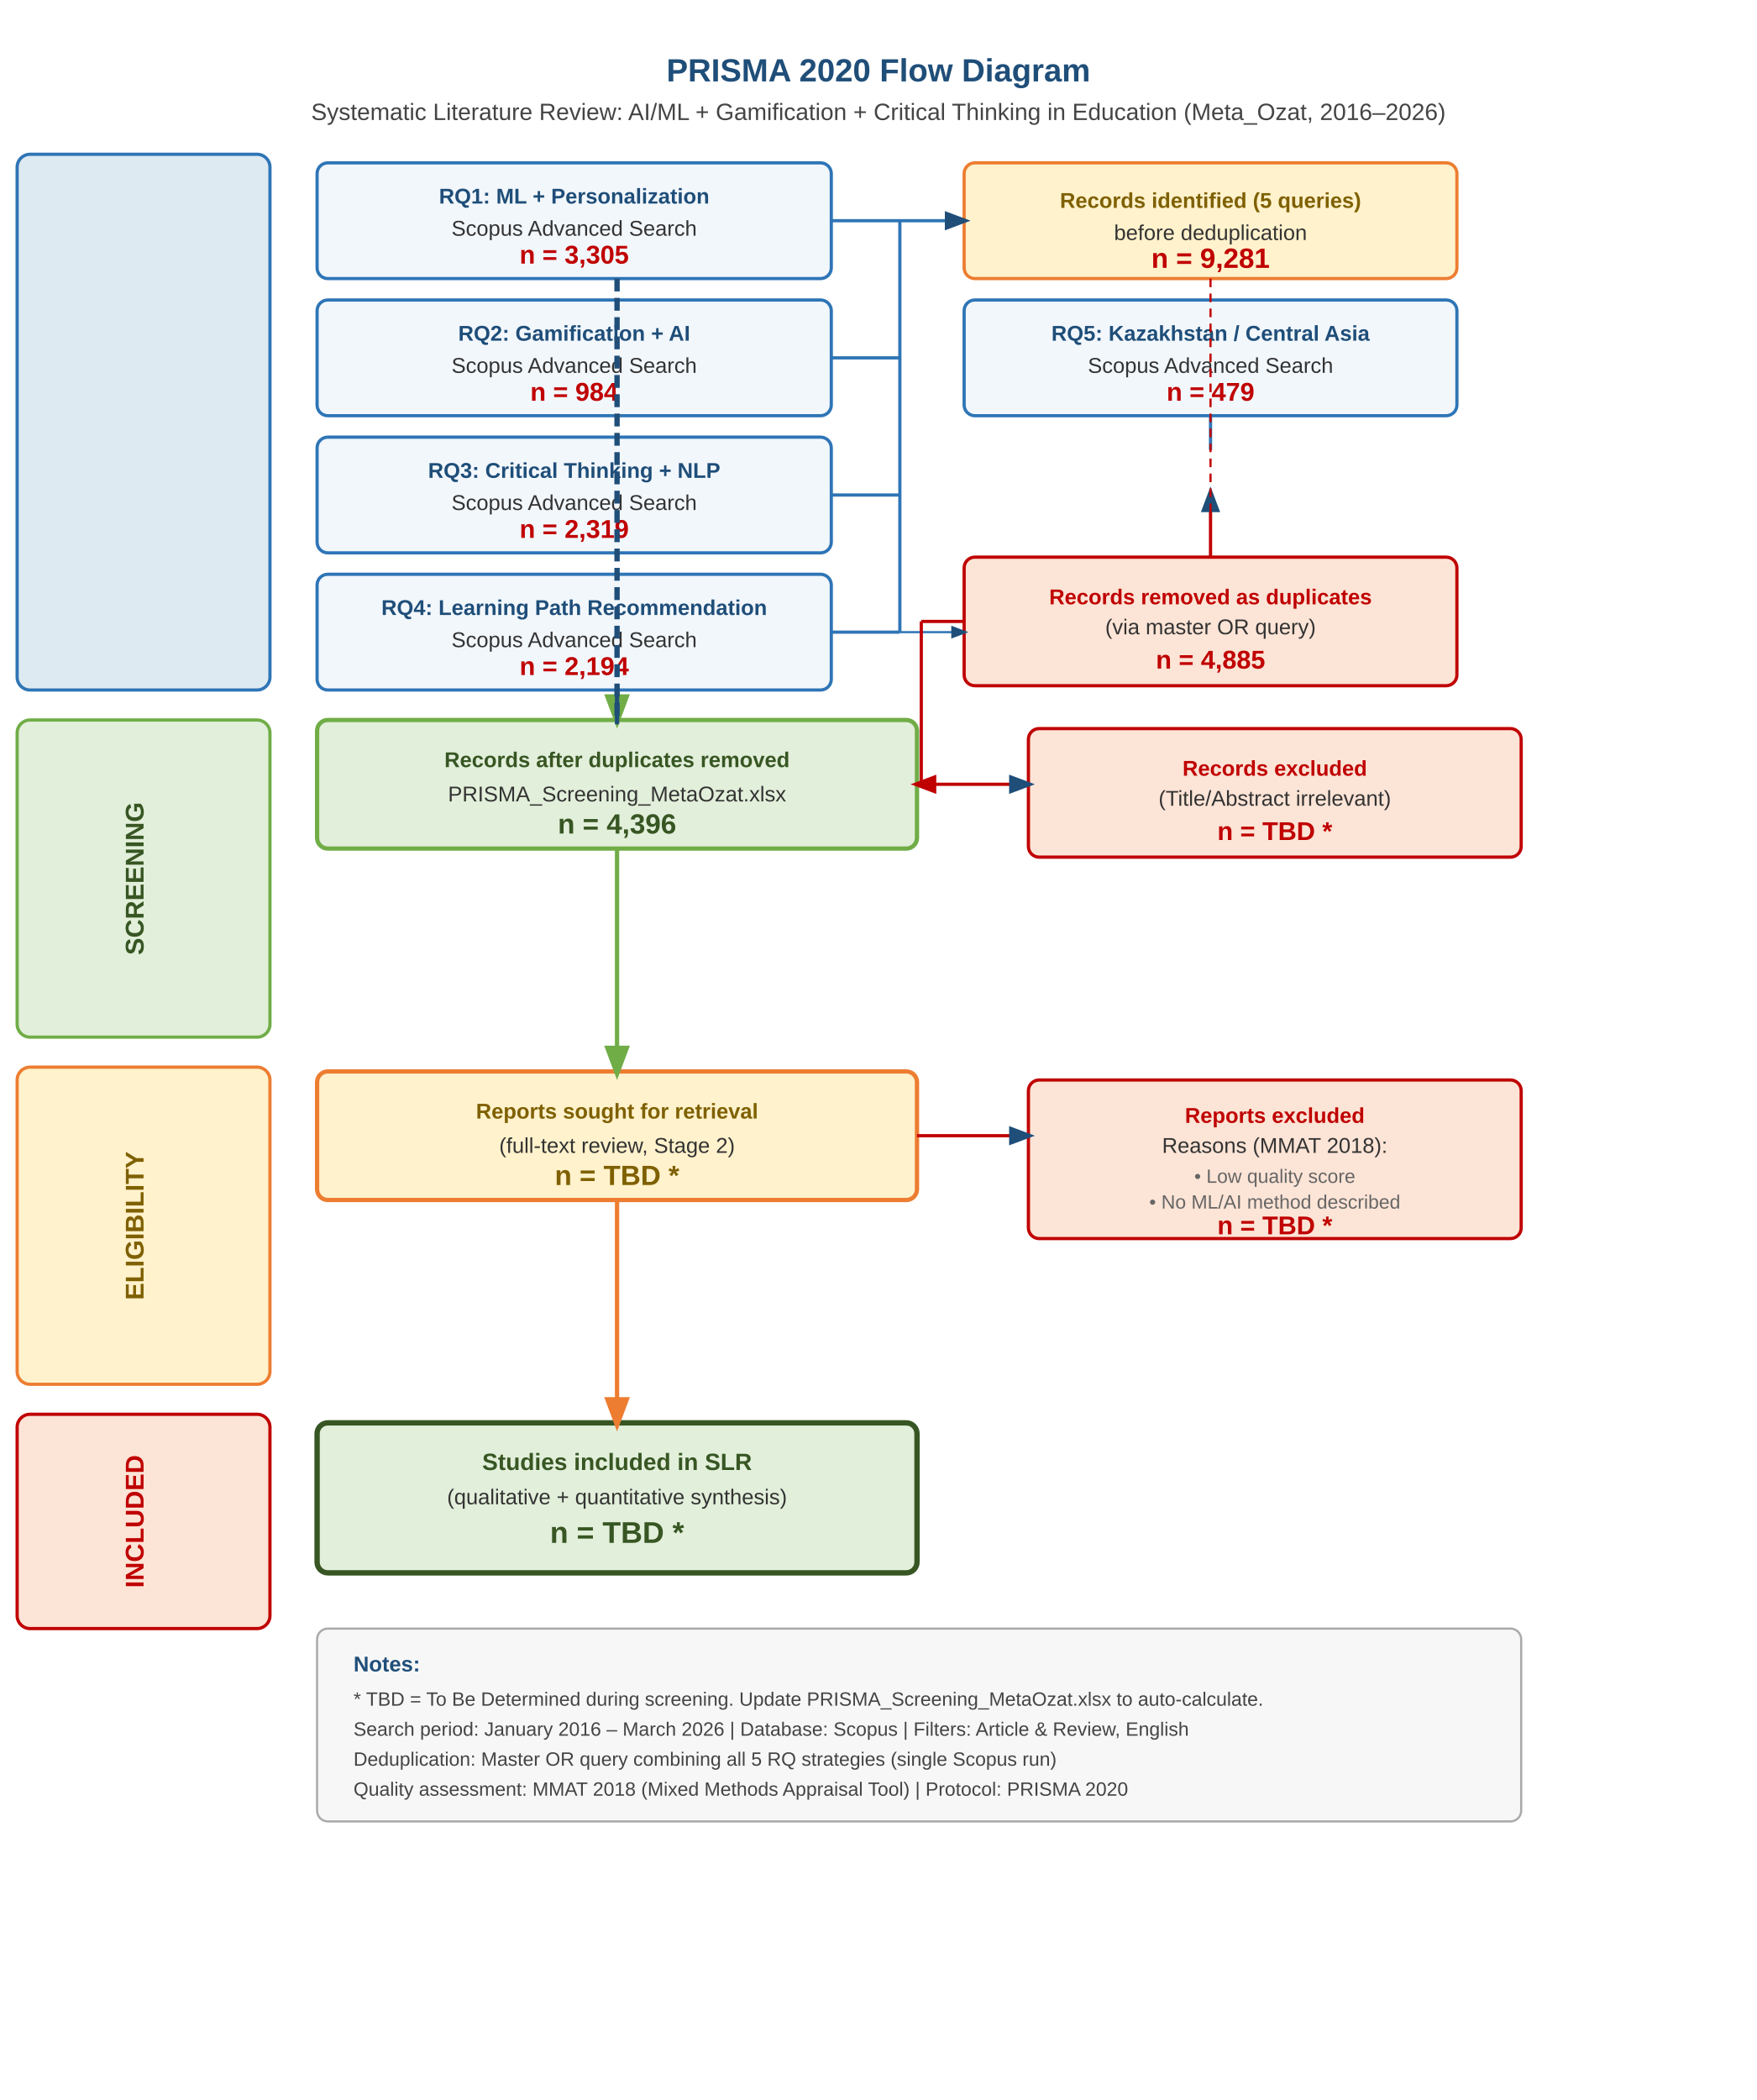
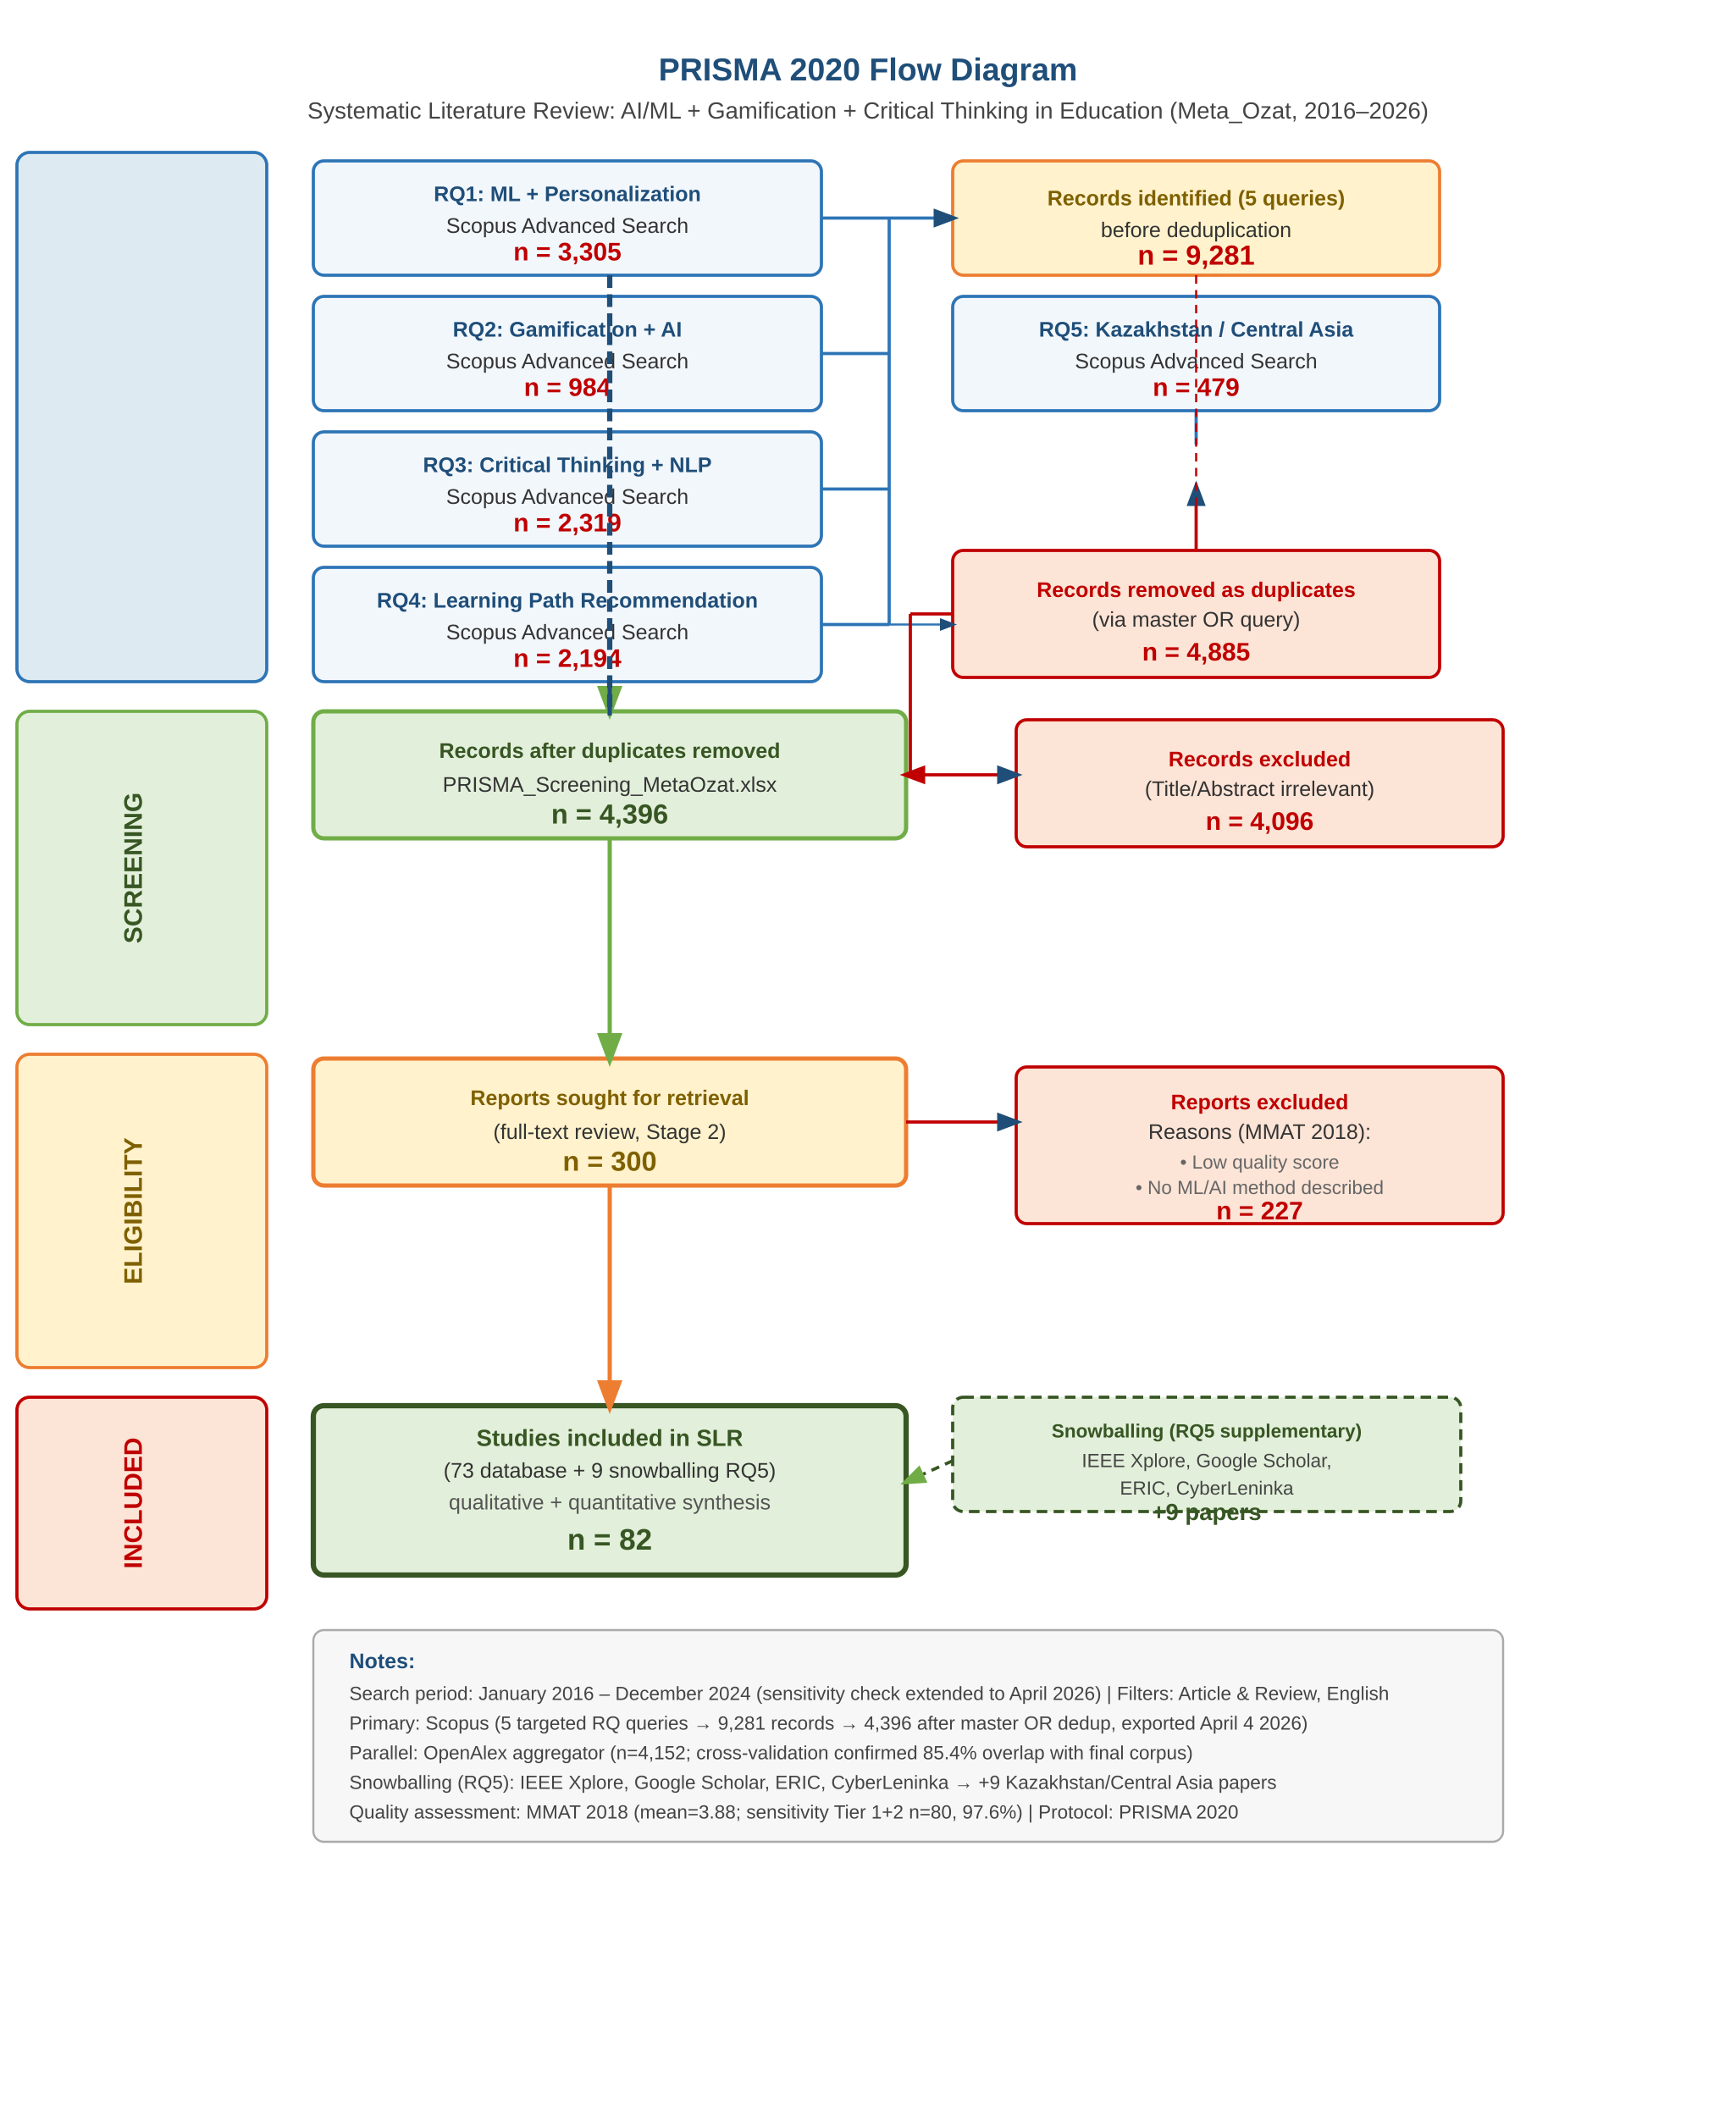
- <svg xmlns="http://www.w3.org/2000/svg" width="820" height="980" viewBox="0 0 820 980" font-family="Arial, Helvetica, sans-serif">
-   <rect width="820" height="980" fill="#FFFFFF" />
+ <svg xmlns="http://www.w3.org/2000/svg" width="820" height="1000" viewBox="0 0 820 1000" font-family="Arial, Helvetica, sans-serif">
+   <rect width="820" height="1000" fill="#FFFFFF" />
  <text x="410" y="38" text-anchor="middle" font-size="15" font-weight="bold" fill="#1F4E79">PRISMA 2020 Flow Diagram</text>
  <text x="410" y="56" text-anchor="middle" font-size="11" fill="#444">Systematic Literature Review: AI/ML + Gamification + Critical Thinking in Education (Meta_Ozat, 2016–2026)</text>
  <rect x="8" y="72" width="118" height="250" rx="6" fill="#DEEAF1" stroke="#2E75B6" stroke-width="1.5" />
  <text x="67" y="120" text-anchor="middle" font-size="12" font-weight="bold" fill="#1F4E79" transform="rotate(-90,67,197)">IDENTIFICATION</text>
  <rect x="8" y="336" width="118" height="148" rx="6" fill="#E2EFDA" stroke="#70AD47" stroke-width="1.5" />
  <text x="67" y="410" text-anchor="middle" font-size="12" font-weight="bold" fill="#375623" transform="rotate(-90,67,410)">SCREENING</text>
  <rect x="8" y="498" width="118" height="148" rx="6" fill="#FFF2CC" stroke="#ED7D31" stroke-width="1.5" />
  <text x="67" y="572" text-anchor="middle" font-size="12" font-weight="bold" fill="#7F6000" transform="rotate(-90,67,572)">ELIGIBILITY</text>
  <rect x="8" y="660" width="118" height="100" rx="6" fill="#FCE4D6" stroke="#C00000" stroke-width="1.5" />
  <text x="67" y="710" text-anchor="middle" font-size="12" font-weight="bold" fill="#C00000" transform="rotate(-90,67,710)">INCLUDED</text>
  <rect x="148" y="76" width="240" height="54" rx="5" fill="#F2F7FC" stroke="#2E75B6" stroke-width="1.5" />
  <text x="268" y="95" text-anchor="middle" font-size="10" font-weight="bold" fill="#1F4E79">RQ1: ML + Personalization</text>
  <text x="268" y="110" text-anchor="middle" font-size="10" fill="#333">Scopus Advanced Search</text>
  <text x="268" y="123" text-anchor="middle" font-size="12" font-weight="bold" fill="#C00000">n = 3,305</text>
  <rect x="148" y="140" width="240" height="54" rx="5" fill="#F2F7FC" stroke="#2E75B6" stroke-width="1.5" />
  <text x="268" y="159" text-anchor="middle" font-size="10" font-weight="bold" fill="#1F4E79">RQ2: Gamification + AI</text>
  <text x="268" y="174" text-anchor="middle" font-size="10" fill="#333">Scopus Advanced Search</text>
  <text x="268" y="187" text-anchor="middle" font-size="12" font-weight="bold" fill="#C00000">n = 984</text>
  <rect x="148" y="204" width="240" height="54" rx="5" fill="#F2F7FC" stroke="#2E75B6" stroke-width="1.5" />
  <text x="268" y="223" text-anchor="middle" font-size="10" font-weight="bold" fill="#1F4E79">RQ3: Critical Thinking + NLP</text>
  <text x="268" y="238" text-anchor="middle" font-size="10" fill="#333">Scopus Advanced Search</text>
  <text x="268" y="251" text-anchor="middle" font-size="12" font-weight="bold" fill="#C00000">n = 2,319</text>
  <rect x="148" y="268" width="240" height="54" rx="5" fill="#F2F7FC" stroke="#2E75B6" stroke-width="1.5" />
  <text x="268" y="287" text-anchor="middle" font-size="10" font-weight="bold" fill="#1F4E79">RQ4: Learning Path Recommendation</text>
  <text x="268" y="302" text-anchor="middle" font-size="10" fill="#333">Scopus Advanced Search</text>
  <text x="268" y="315" text-anchor="middle" font-size="12" font-weight="bold" fill="#C00000">n = 2,194</text>
  <rect x="450" y="76" width="230" height="54" rx="5" fill="#FFF2CC" stroke="#ED7D31" stroke-width="1.5" />
  <text x="565" y="97" text-anchor="middle" font-size="10" font-weight="bold" fill="#7F6000">Records identified (5 queries)</text>
  <text x="565" y="112" text-anchor="middle" font-size="10" fill="#333">before deduplication</text>
  <text x="565" y="125" text-anchor="middle" font-size="13" font-weight="bold" fill="#C00000">n = 9,281</text>
  <rect x="450" y="140" width="230" height="54" rx="5" fill="#F2F7FC" stroke="#2E75B6" stroke-width="1.5" />
  <text x="565" y="159" text-anchor="middle" font-size="10" font-weight="bold" fill="#1F4E79">RQ5: Kazakhstan / Central Asia</text>
  <text x="565" y="174" text-anchor="middle" font-size="10" fill="#333">Scopus Advanced Search</text>
  <text x="565" y="187" text-anchor="middle" font-size="12" font-weight="bold" fill="#C00000">n = 479</text>
  <rect x="450" y="260" width="230" height="60" rx="5" fill="#FCE4D6" stroke="#C00000" stroke-width="1.5" />
  <text x="565" y="282" text-anchor="middle" font-size="10" font-weight="bold" fill="#C00000">Records removed as duplicates</text>
  <text x="565" y="296" text-anchor="middle" font-size="10" fill="#333">(via master OR query)</text>
  <text x="565" y="312" text-anchor="middle" font-size="12" font-weight="bold" fill="#C00000">n = 4,885</text>
  <line x1="388" y1="103" x2="450" y2="103" stroke="#2E75B6" stroke-width="1.5" marker-end="url(#arr)" />
  <line x1="388" y1="167" x2="420" y2="167" stroke="#2E75B6" stroke-width="1.5" />
  <line x1="388" y1="231" x2="420" y2="231" stroke="#2E75B6" stroke-width="1.5" />
  <line x1="388" y1="295" x2="420" y2="295" stroke="#2E75B6" stroke-width="1.5" />
  <line x1="420" y1="103" x2="420" y2="295" stroke="#2E75B6" stroke-width="1.5" />
  <line x1="565" y1="194" x2="565" y2="210" stroke="#2E75B6" stroke-width="1.5" />
  <line x1="420" y1="295" x2="450" y2="295" stroke="#2E75B6" stroke-width="1" marker-end="url(#arr)" />
  <rect x="148" y="336" width="280" height="60" rx="5" fill="#E2EFDA" stroke="#70AD47" stroke-width="2" />
  <text x="288" y="358" text-anchor="middle" font-size="10" font-weight="bold" fill="#375623">Records after duplicates removed</text>
  <text x="288" y="374" text-anchor="middle" font-size="10" fill="#333">PRISMA_Screening_MetaOzat.xlsx</text>
  <text x="288" y="389" text-anchor="middle" font-size="13" font-weight="bold" fill="#375623">n = 4,396</text>
  <line x1="565" y1="130" x2="580" y2="130" stroke="#ED7D31" stroke-width="1" stroke-dasharray="4,3" />
  <line x1="565" y1="260" x2="565" y2="230" stroke="#C00000" stroke-width="1.5" marker-end="url(#arr)" />
  <line x1="565" y1="130" x2="565" y2="260" stroke="#C00000" stroke-width="1" stroke-dasharray="4,3" />
  <line x1="450" y1="290" x2="430" y2="290" stroke="#C00000" stroke-width="1.5" />
  <line x1="430" y1="290" x2="430" y2="366" stroke="#C00000" stroke-width="1.5" />
  <line x1="430" y1="366" x2="428" y2="366" stroke="#C00000" stroke-width="1.5" marker-end="url(#arr2)" />
  <line x1="288" y1="330" x2="288" y2="336" stroke="#70AD47" stroke-width="2" marker-end="url(#arr3)" />
  <line x1="288" y1="322" x2="288" y2="338" stroke="#1F4E79" stroke-width="2" />
  <rect x="480" y="340" width="230" height="60" rx="5" fill="#FCE4D6" stroke="#C00000" stroke-width="1.5" />
  <text x="595" y="362" text-anchor="middle" font-size="10" font-weight="bold" fill="#C00000">Records excluded</text>
  <text x="595" y="376" text-anchor="middle" font-size="10" fill="#333">(Title/Abstract irrelevant)</text>
-   <text x="595" y="392" text-anchor="middle" font-size="12" font-weight="bold" fill="#C00000">n = TBD *</text>
+   <text x="595" y="392" text-anchor="middle" font-size="12" font-weight="bold" fill="#C00000">n = 4,096</text>
  <line x1="428" y1="366" x2="480" y2="366" stroke="#C00000" stroke-width="1.5" marker-end="url(#arr)" />
  <rect x="148" y="500" width="280" height="60" rx="5" fill="#FFF2CC" stroke="#ED7D31" stroke-width="2" />
  <text x="288" y="522" text-anchor="middle" font-size="10" font-weight="bold" fill="#7F6000">Reports sought for retrieval</text>
  <text x="288" y="538" text-anchor="middle" font-size="10" fill="#333">(full-text review, Stage 2)</text>
-   <text x="288" y="553" text-anchor="middle" font-size="13" font-weight="bold" fill="#7F6000">n = TBD *</text>
+   <text x="288" y="553" text-anchor="middle" font-size="13" font-weight="bold" fill="#7F6000">n = 300</text>
  <line x1="288" y1="396" x2="288" y2="500" stroke="#70AD47" stroke-width="2" marker-end="url(#arr3)" />
  <rect x="480" y="504" width="230" height="74" rx="5" fill="#FCE4D6" stroke="#C00000" stroke-width="1.5" />
  <text x="595" y="524" text-anchor="middle" font-size="10" font-weight="bold" fill="#C00000">Reports excluded</text>
  <text x="595" y="538" text-anchor="middle" font-size="10" fill="#333">Reasons (MMAT 2018):</text>
  <text x="595" y="552" text-anchor="middle" font-size="9" fill="#666">• Low quality score</text>
  <text x="595" y="564" text-anchor="middle" font-size="9" fill="#666">• No ML/AI method described</text>
-   <text x="595" y="576" text-anchor="middle" font-size="12" font-weight="bold" fill="#C00000">n = TBD *</text>
+   <text x="595" y="576" text-anchor="middle" font-size="12" font-weight="bold" fill="#C00000">n = 227</text>
  <line x1="428" y1="530" x2="480" y2="530" stroke="#C00000" stroke-width="1.5" marker-end="url(#arr)" />
-   <rect x="148" y="664" width="280" height="70" rx="5" fill="#E2EFDA" stroke="#375623" stroke-width="2.5" />
-   <text x="288" y="686" text-anchor="middle" font-size="11" font-weight="bold" fill="#375623">Studies included in SLR</text>
-   <text x="288" y="702" text-anchor="middle" font-size="10" fill="#333">(qualitative + quantitative synthesis)</text>
-   <text x="288" y="720" text-anchor="middle" font-size="14" font-weight="bold" fill="#375623">n = TBD *</text>
+   <rect x="148" y="664" width="280" height="80" rx="5" fill="#E2EFDA" stroke="#375623" stroke-width="2.5" />
+   <text x="288" y="683" text-anchor="middle" font-size="11" font-weight="bold" fill="#375623">Studies included in SLR</text>
+   <text x="288" y="698" text-anchor="middle" font-size="10" fill="#333">(73 database + 9 snowballing RQ5)</text>
+   <text x="288" y="713" text-anchor="middle" font-size="10" fill="#555">qualitative + quantitative synthesis</text>
+   <text x="288" y="732" text-anchor="middle" font-size="14" font-weight="bold" fill="#375623">n = 82</text>
  <line x1="288" y1="560" x2="288" y2="664" stroke="#ED7D31" stroke-width="2" marker-end="url(#arr4)" />
-   <rect x="148" y="760" width="562" height="90" rx="5" fill="#F7F7F7" stroke="#AAAAAA" stroke-width="1" />
-   <text x="165" y="780" font-size="10" font-weight="bold" fill="#1F4E79">Notes:</text>
-   <text x="165" y="796" font-size="9" fill="#444">* TBD = To Be Determined during screening. Update PRISMA_Screening_MetaOzat.xlsx to auto-calculate.</text>
-   <text x="165" y="810" font-size="9" fill="#444">Search period: January 2016 – March 2026 | Database: Scopus | Filters: Article &amp; Review, English</text>
-   <text x="165" y="824" font-size="9" fill="#444">Deduplication: Master OR query combining all 5 RQ strategies (single Scopus run)</text>
-   <text x="165" y="838" font-size="9" fill="#444">Quality assessment: MMAT 2018 (Mixed Methods Appraisal Tool) | Protocol: PRISMA 2020</text>
+   <rect x="450" y="660" width="240" height="54" rx="5" fill="#E2EFDA" stroke="#375623" stroke-width="1.5" stroke-dasharray="5,3" />
+   <text x="570" y="679" text-anchor="middle" font-size="9" font-weight="bold" fill="#375623">Snowballing (RQ5 supplementary)</text>
+   <text x="570" y="693" text-anchor="middle" font-size="9" fill="#444">IEEE Xplore, Google Scholar,</text>
+   <text x="570" y="706" text-anchor="middle" font-size="9" fill="#444">ERIC, CyberLeninka</text>
+   <text x="570" y="718" text-anchor="middle" font-size="11" font-weight="bold" fill="#375623">+9 papers</text>
+   <line x1="450" y1="690" x2="428" y2="700" stroke="#375623" stroke-width="1.5" stroke-dasharray="4,3" marker-end="url(#arr3)" />
+   <rect x="148" y="770" width="562" height="100" rx="5" fill="#F7F7F7" stroke="#AAAAAA" stroke-width="1" />
+   <text x="165" y="788" font-size="10" font-weight="bold" fill="#1F4E79">Notes:</text>
+   <text x="165" y="803" font-size="9" fill="#444">Search period: January 2016 – December 2024 (sensitivity check extended to April 2026) | Filters: Article &amp; Review, English</text>
+   <text x="165" y="817" font-size="9" fill="#444">Primary: Scopus (5 targeted RQ queries → 9,281 records → 4,396 after master OR dedup, exported April 4 2026)</text>
+   <text x="165" y="831" font-size="9" fill="#444">Parallel: OpenAlex aggregator (n=4,152; cross-validation confirmed 85.4% overlap with final corpus)</text>
+   <text x="165" y="845" font-size="9" fill="#444">Snowballing (RQ5): IEEE Xplore, Google Scholar, ERIC, CyberLeninka → +9 Kazakhstan/Central Asia papers</text>
+   <text x="165" y="859" font-size="9" fill="#444">Quality assessment: MMAT 2018 (mean=3.88; sensitivity Tier 1+2 n=80, 97.6%) | Protocol: PRISMA 2020</text>
  <defs>
    <marker id="arr" markerWidth="8" markerHeight="8" refX="6" refY="3" orient="auto">
      <path d="M0,0 L0,6 L8,3 z" fill="#1F4E79" />
    </marker>
    <marker id="arr2" markerWidth="8" markerHeight="8" refX="6" refY="3" orient="auto">
      <path d="M0,0 L0,6 L8,3 z" fill="#C00000" />
    </marker>
    <marker id="arr3" markerWidth="8" markerHeight="8" refX="6" refY="3" orient="auto">
      <path d="M0,0 L0,6 L8,3 z" fill="#70AD47" />
    </marker>
    <marker id="arr4" markerWidth="8" markerHeight="8" refX="6" refY="3" orient="auto">
      <path d="M0,0 L0,6 L8,3 z" fill="#ED7D31" />
    </marker>
  </defs>
  <line x1="288" y1="130" x2="288" y2="336" stroke="#1F4E79" stroke-width="2.5" stroke-dasharray="6,3" />
</svg>
